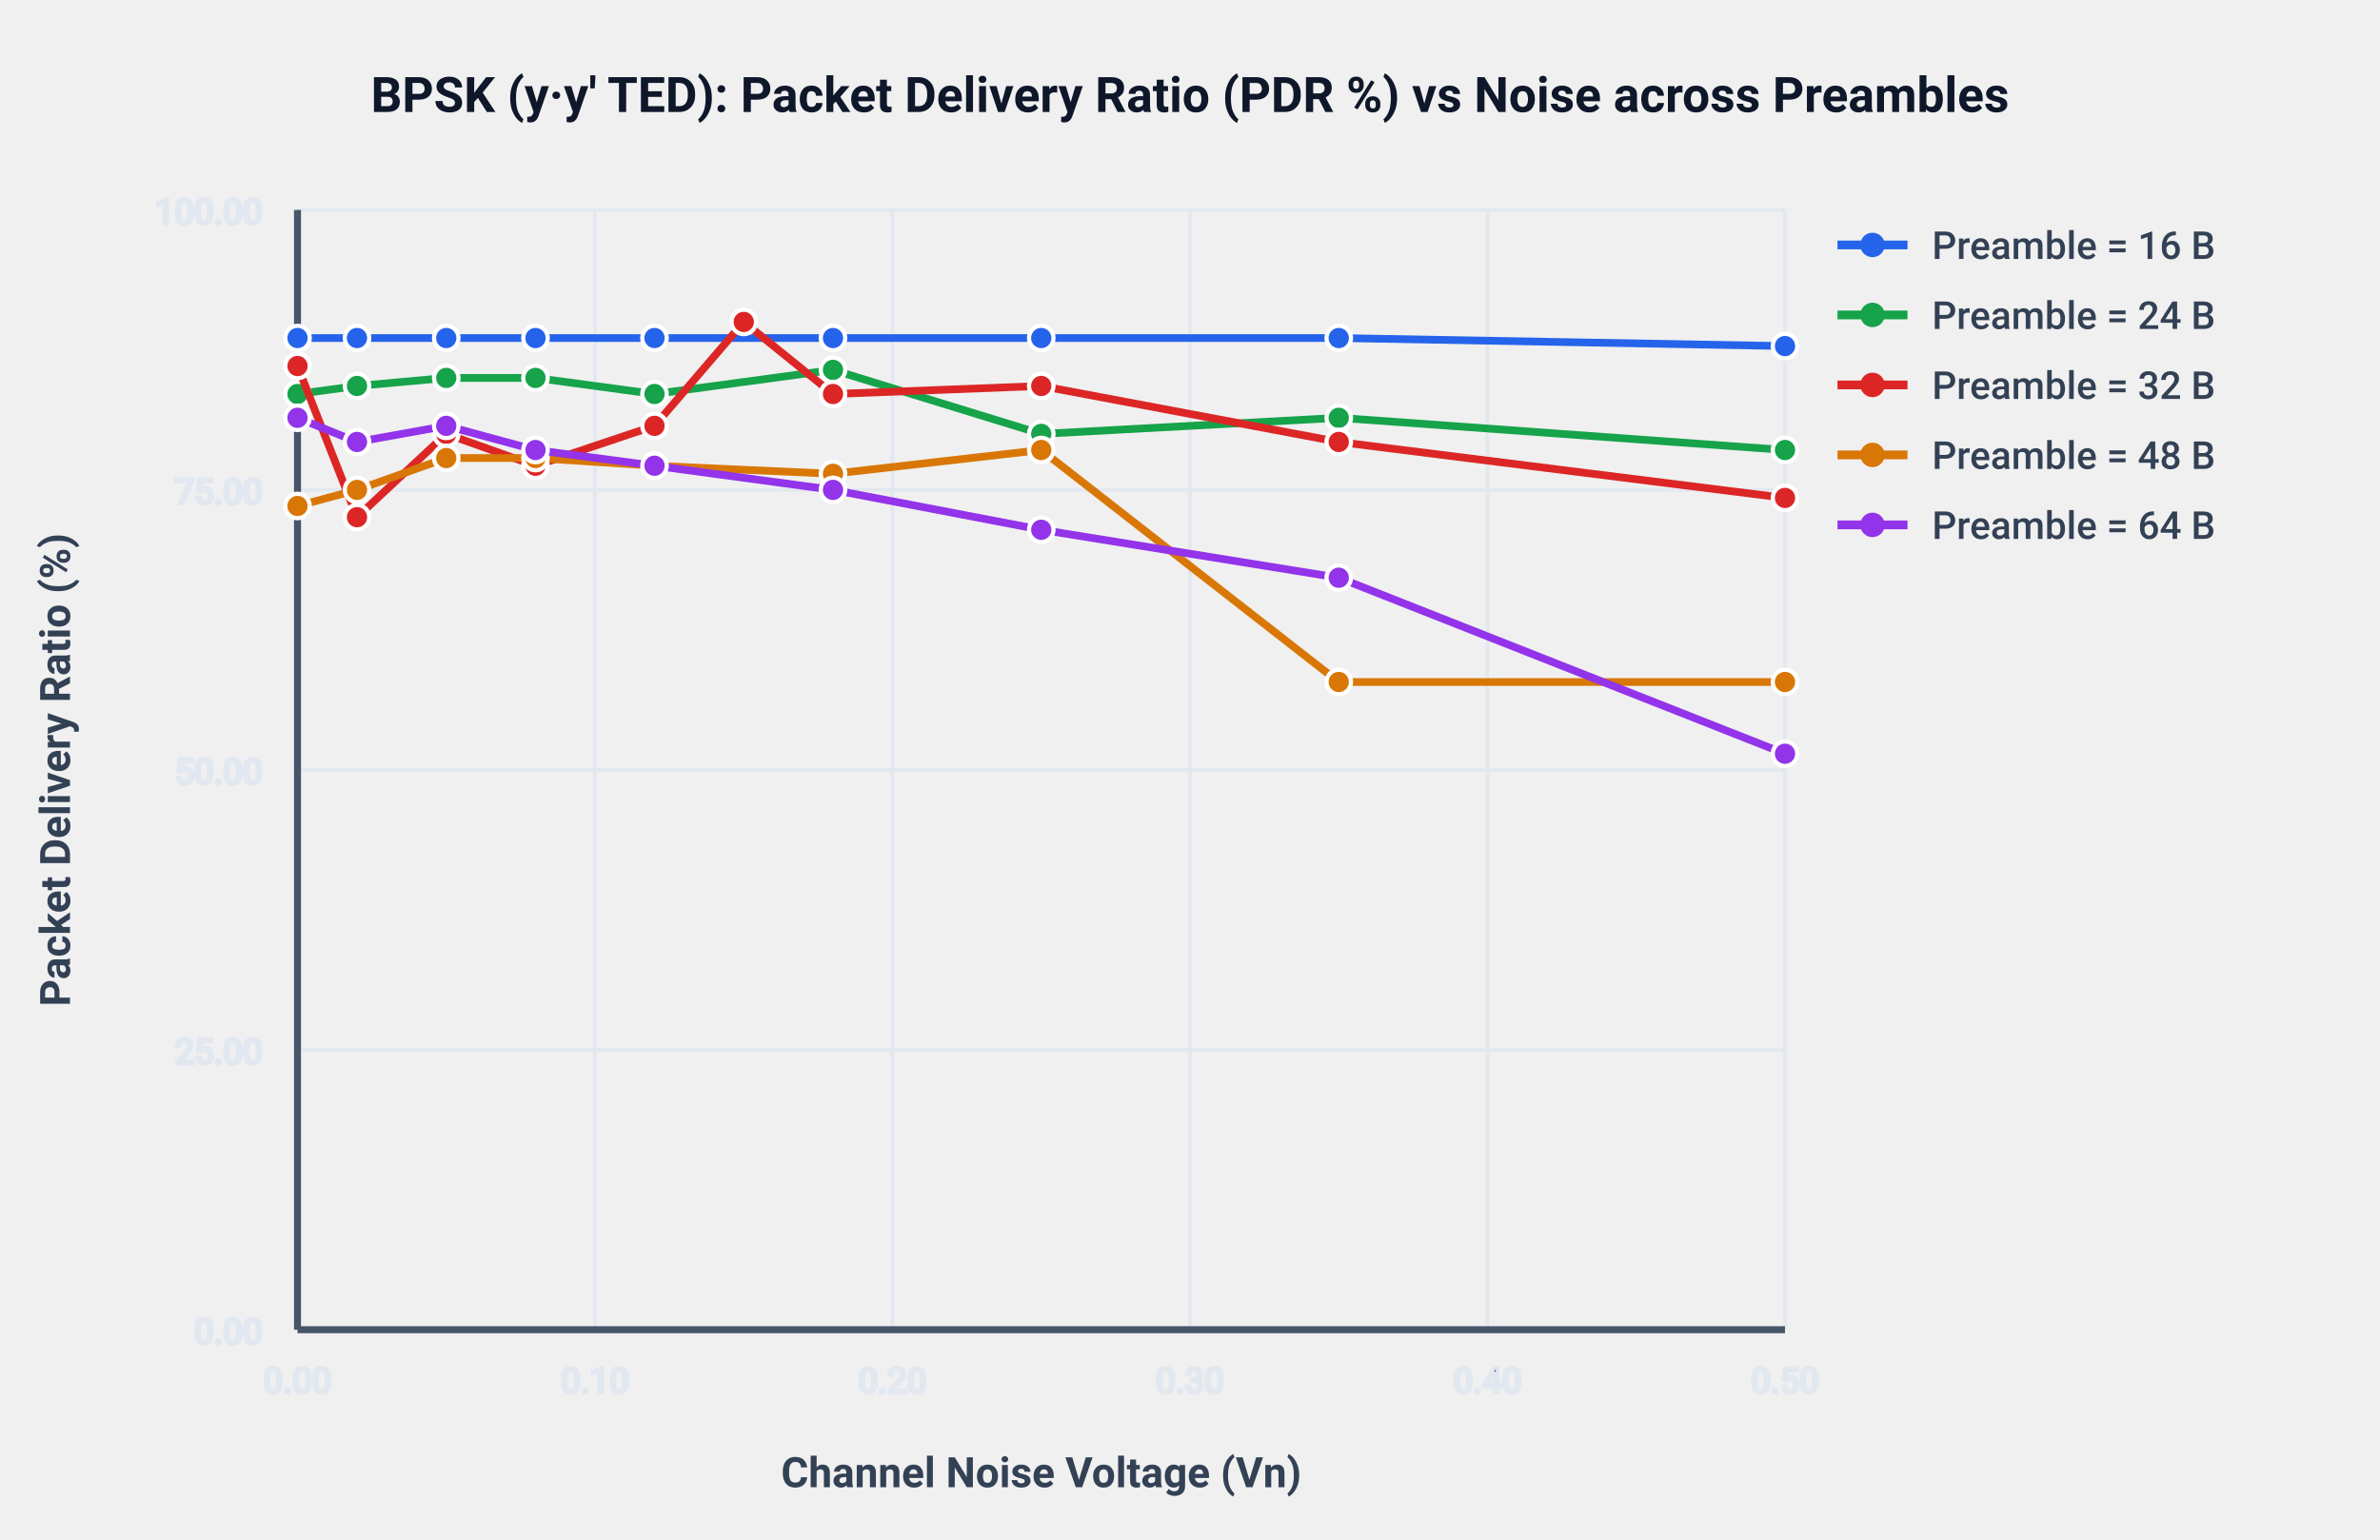
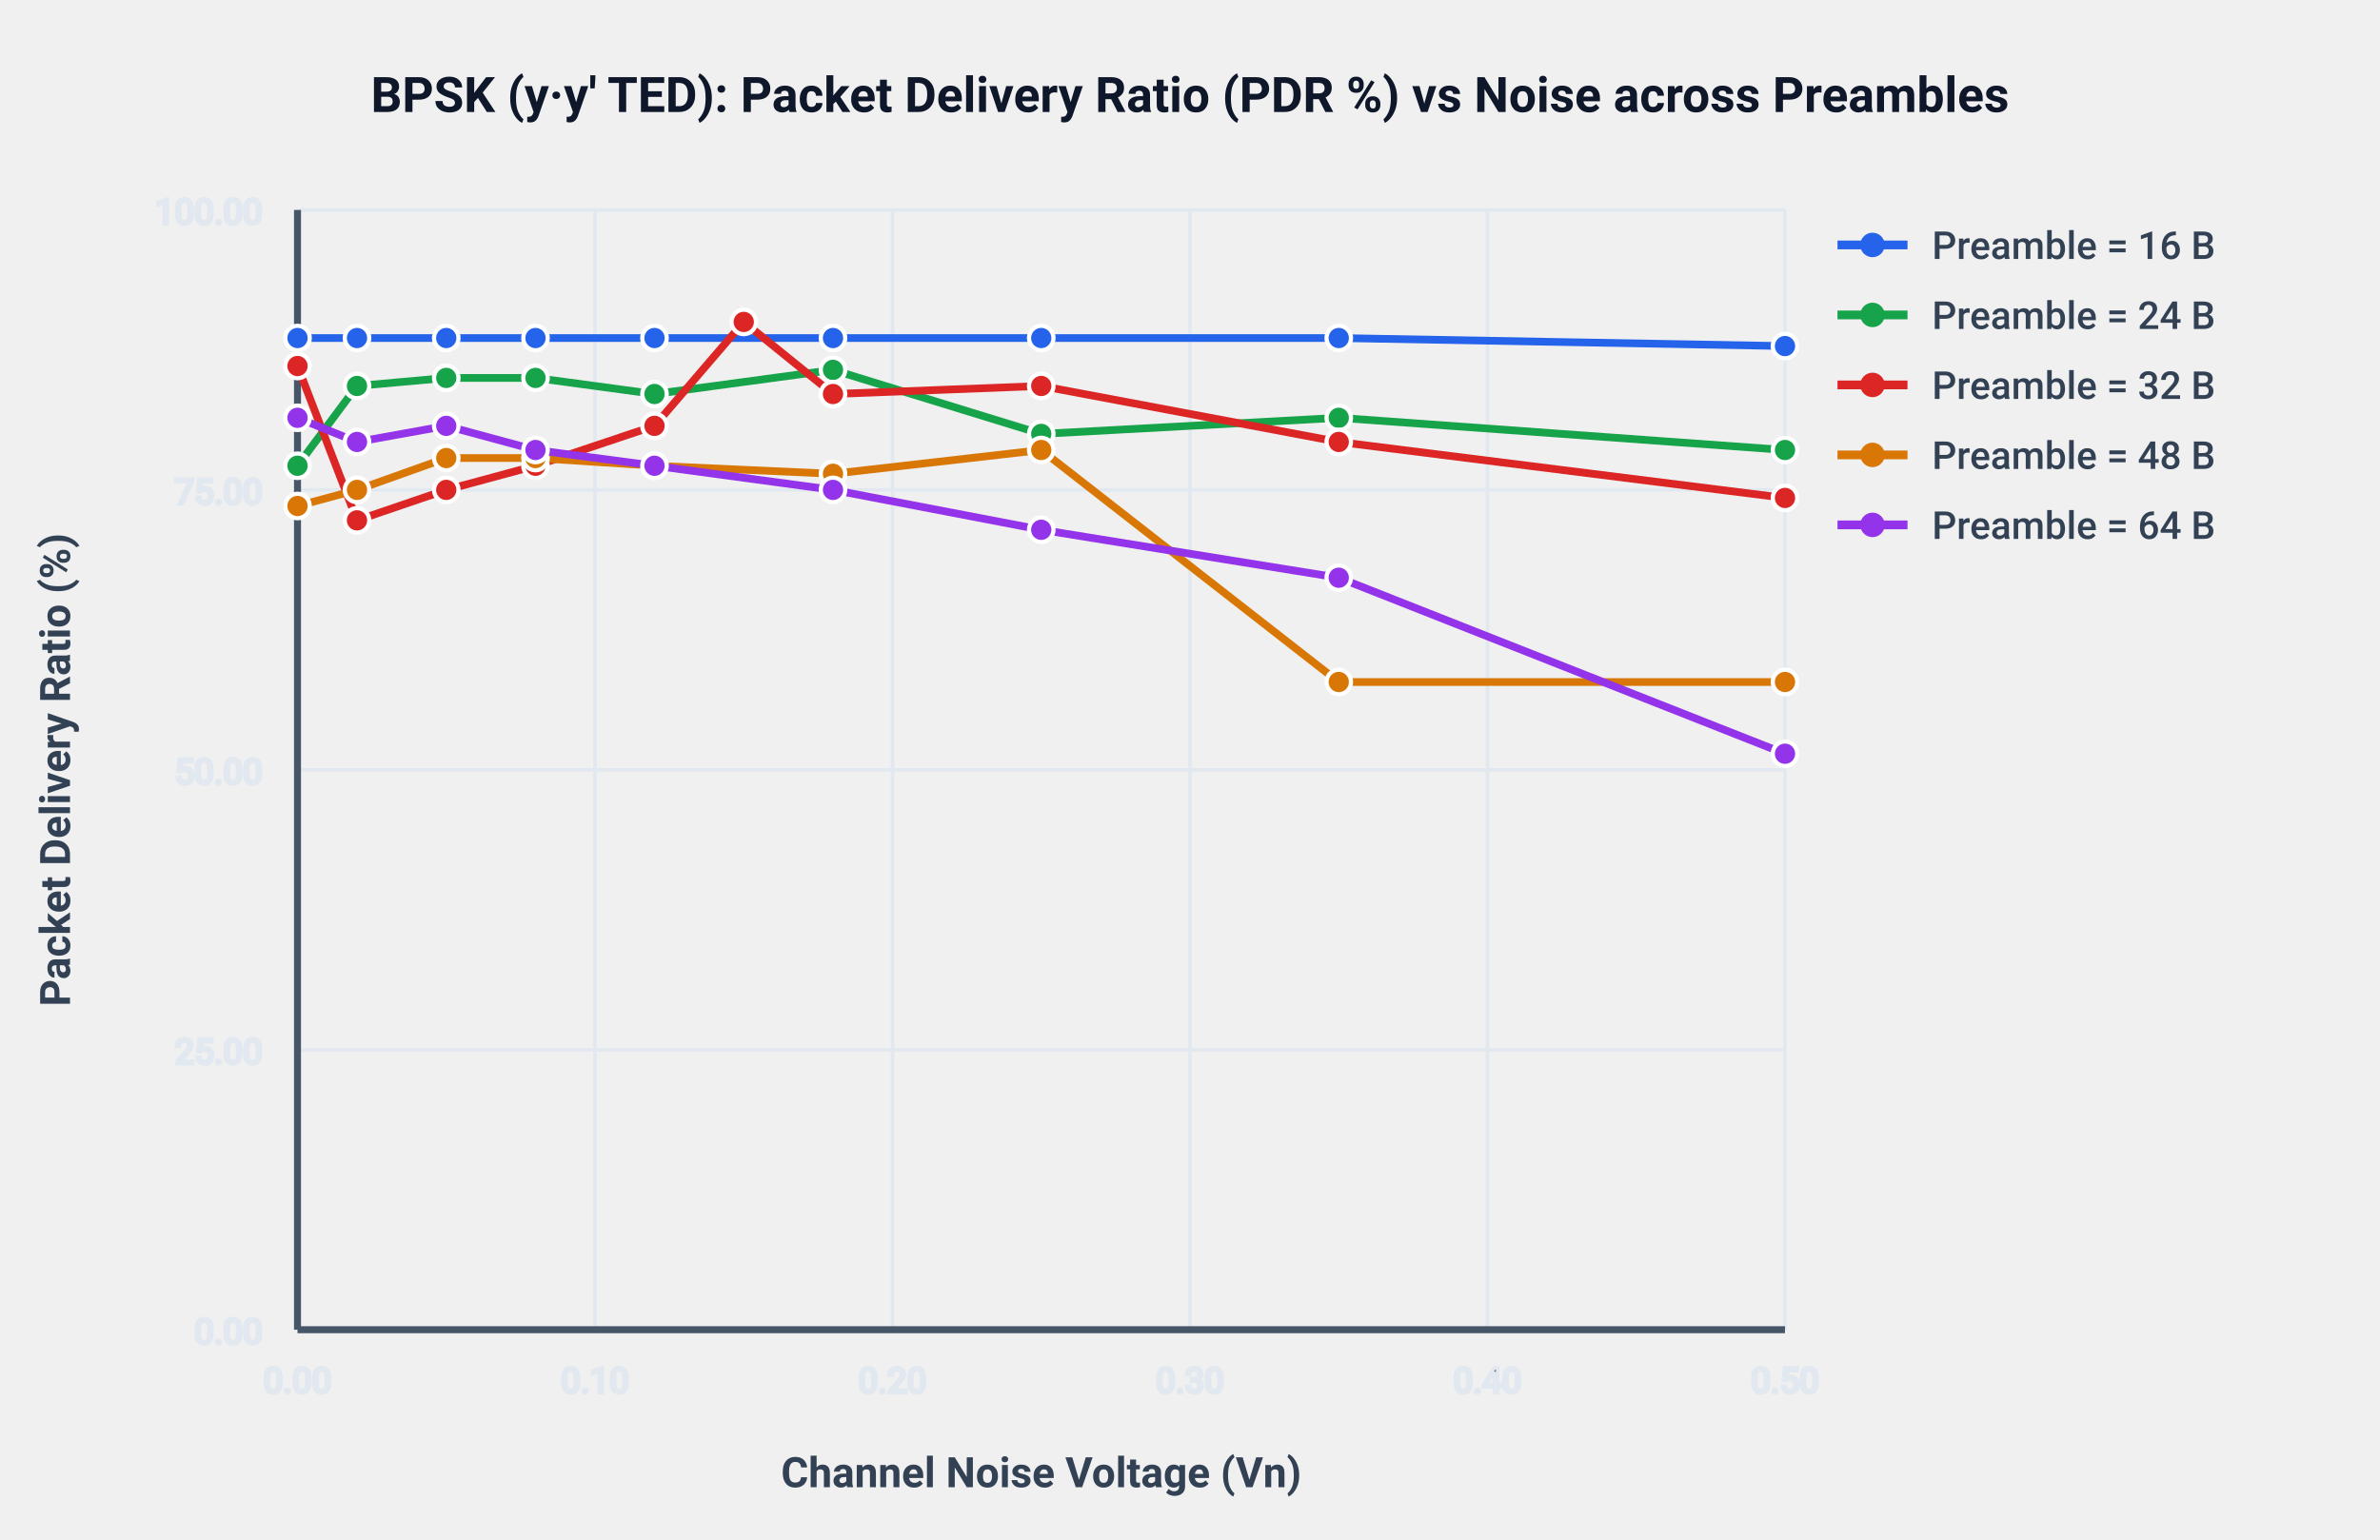
<svg xmlns="http://www.w3.org/2000/svg" viewBox="0 0 680 440" width="680" height="440" style="background:#ffffff; font-family: -apple-system, BlinkMacSystemFont, Segoe UI, Roboto, sans-serif;">
  <text x="340.0" y="32" text-anchor="middle" font-size="14" font-weight="bold" fill="#0f172a">BPSK (y·y' TED): Packet Delivery Ratio (PDR %) vs Noise across Preambles</text>
  <g stroke="#e2e8f0" stroke-width="1">
    <line x1="85" y1="380.0" x2="510" y2="380.0" />
    <text x="75" y="384.0" text-anchor="end" font-size="10" fill="#64748b">0.00</text>
    <line x1="85" y1="300.0" x2="510" y2="300.0" />
    <text x="75" y="304.0" text-anchor="end" font-size="10" fill="#64748b">25.00</text>
    <line x1="85" y1="220.0" x2="510" y2="220.0" />
    <text x="75" y="224.0" text-anchor="end" font-size="10" fill="#64748b">50.00</text>
    <line x1="85" y1="140.0" x2="510" y2="140.0" />
    <text x="75" y="144.0" text-anchor="end" font-size="10" fill="#64748b">75.00</text>
    <line x1="85" y1="60.0" x2="510" y2="60.0" />
    <text x="75" y="64.0" text-anchor="end" font-size="10" fill="#64748b">100.00</text>
    <line x1="85.0" y1="60" x2="85.0" y2="380" />
    <text x="85.0" y="398" text-anchor="middle" font-size="10" fill="#64748b">0.00</text>
    <line x1="170.0" y1="60" x2="170.0" y2="380" />
    <text x="170.0" y="398" text-anchor="middle" font-size="10" fill="#64748b">0.10</text>
    <line x1="255.0" y1="60" x2="255.0" y2="380" />
    <text x="255.0" y="398" text-anchor="middle" font-size="10" fill="#64748b">0.20</text>
    <line x1="340.0" y1="60" x2="340.0" y2="380" />
    <text x="340.0" y="398" text-anchor="middle" font-size="10" fill="#64748b">0.30</text>
    <line x1="425.0" y1="60" x2="425.0" y2="380" />
    <text x="425.0" y="398" text-anchor="middle" font-size="10" fill="#64748b">0.40</text>
    <line x1="510.0" y1="60" x2="510.0" y2="380" />
    <text x="510.0" y="398" text-anchor="middle" font-size="10" fill="#64748b">0.50</text>
  </g>
  <line x1="85" y1="380" x2="510" y2="380" stroke="#475569" stroke-width="2" />
  <line x1="85" y1="60" x2="85" y2="380" stroke="#475569" stroke-width="2" />
  <text x="297.5" y="425" text-anchor="middle" font-size="12" font-weight="600" fill="#334155">Channel Noise Voltage (Vn)</text>
  <text transform="rotate(-90)" x="-220.0" y="20" text-anchor="middle" font-size="12" font-weight="600" fill="#334155">Packet Delivery Ratio (%)</text>
  <path d="M 85.0 96.6 L 102.0 96.6 L 127.5 96.6 L 153.0 96.6 L 187.0 96.6 L 238.0 96.6 L 297.5 96.6 L 382.5 96.6 L 510.0 98.9" fill="none" stroke="#2563eb" stroke-width="2.2" />
  <circle cx="85.0" cy="96.6" r="3.5" fill="#2563eb" stroke="#ffffff" stroke-width="1.2" />
  <circle cx="102.0" cy="96.6" r="3.5" fill="#2563eb" stroke="#ffffff" stroke-width="1.2" />
  <circle cx="127.5" cy="96.6" r="3.5" fill="#2563eb" stroke="#ffffff" stroke-width="1.2" />
  <circle cx="153.0" cy="96.6" r="3.5" fill="#2563eb" stroke="#ffffff" stroke-width="1.2" />
  <circle cx="187.0" cy="96.6" r="3.5" fill="#2563eb" stroke="#ffffff" stroke-width="1.2" />
  <circle cx="238.0" cy="96.6" r="3.5" fill="#2563eb" stroke="#ffffff" stroke-width="1.2" />
  <circle cx="297.5" cy="96.6" r="3.5" fill="#2563eb" stroke="#ffffff" stroke-width="1.2" />
  <circle cx="382.5" cy="96.6" r="3.5" fill="#2563eb" stroke="#ffffff" stroke-width="1.2" />
  <circle cx="510.0" cy="98.9" r="3.5" fill="#2563eb" stroke="#ffffff" stroke-width="1.2" />
  <line x1="525" y1="70" x2="545" y2="70" stroke="#2563eb" stroke-width="2.5" />
  <circle cx="535" cy="70" r="3.5" fill="#2563eb" />
  <text x="552" y="74" font-size="11" font-weight="500" fill="#334155">Preamble = 16 B</text>
-   <path d="M 85.0 112.6 L 102.0 110.3 L 127.5 108.0 L 153.0 108.0 L 187.0 112.6 L 238.0 105.7 L 297.5 124.0 L 382.5 119.4 L 510.0 128.6" fill="none" stroke="#16a34a" stroke-width="2.2" />
-   <circle cx="85.0" cy="112.6" r="3.5" fill="#16a34a" stroke="#ffffff" stroke-width="1.2" />
+   <path d="M 85.0 133.1 L 102.0 110.3 L 127.5 108.0 L 153.0 108.0 L 187.0 112.6 L 238.0 105.7 L 297.5 124.0 L 382.5 119.4 L 510.0 128.6" fill="none" stroke="#16a34a" stroke-width="2.2" />
+   <circle cx="85.0" cy="133.1" r="3.5" fill="#16a34a" stroke="#ffffff" stroke-width="1.2" />
  <circle cx="102.0" cy="110.3" r="3.5" fill="#16a34a" stroke="#ffffff" stroke-width="1.2" />
  <circle cx="127.5" cy="108.0" r="3.5" fill="#16a34a" stroke="#ffffff" stroke-width="1.2" />
  <circle cx="153.0" cy="108.0" r="3.5" fill="#16a34a" stroke="#ffffff" stroke-width="1.2" />
  <circle cx="187.0" cy="112.6" r="3.5" fill="#16a34a" stroke="#ffffff" stroke-width="1.2" />
  <circle cx="238.0" cy="105.7" r="3.5" fill="#16a34a" stroke="#ffffff" stroke-width="1.2" />
  <circle cx="297.5" cy="124.0" r="3.5" fill="#16a34a" stroke="#ffffff" stroke-width="1.2" />
  <circle cx="382.5" cy="119.4" r="3.5" fill="#16a34a" stroke="#ffffff" stroke-width="1.2" />
  <circle cx="510.0" cy="128.6" r="3.5" fill="#16a34a" stroke="#ffffff" stroke-width="1.2" />
  <line x1="525" y1="90" x2="545" y2="90" stroke="#16a34a" stroke-width="2.5" />
  <circle cx="535" cy="90" r="3.5" fill="#16a34a" />
  <text x="552" y="94" font-size="11" font-weight="500" fill="#334155">Preamble = 24 B</text>
-   <path d="M 85.0 104.6 L 102.0 147.8 L 127.5 124.0 L 153.0 133.1 L 187.0 121.7 L 212.5 92.0 L 238.0 112.6 L 297.5 110.3 L 382.5 126.3 L 510.0 142.3" fill="none" stroke="#dc2626" stroke-width="2.2" />
+   <path d="M 85.0 104.6 L 102.0 148.7 L 127.5 140.0 L 153.0 133.1 L 187.0 121.7 L 212.5 92.0 L 238.0 112.6 L 297.5 110.3 L 382.5 126.3 L 510.0 142.3" fill="none" stroke="#dc2626" stroke-width="2.2" />
  <circle cx="85.0" cy="104.6" r="3.5" fill="#dc2626" stroke="#ffffff" stroke-width="1.2" />
-   <circle cx="102.0" cy="147.8" r="3.5" fill="#dc2626" stroke="#ffffff" stroke-width="1.2" />
-   <circle cx="127.5" cy="124.0" r="3.5" fill="#dc2626" stroke="#ffffff" stroke-width="1.2" />
+   <circle cx="102.0" cy="148.7" r="3.5" fill="#dc2626" stroke="#ffffff" stroke-width="1.2" />
+   <circle cx="127.5" cy="140.0" r="3.5" fill="#dc2626" stroke="#ffffff" stroke-width="1.2" />
  <circle cx="153.0" cy="133.1" r="3.5" fill="#dc2626" stroke="#ffffff" stroke-width="1.2" />
  <circle cx="187.0" cy="121.7" r="3.5" fill="#dc2626" stroke="#ffffff" stroke-width="1.2" />
  <circle cx="212.5" cy="92.0" r="3.5" fill="#dc2626" stroke="#ffffff" stroke-width="1.2" />
  <circle cx="238.0" cy="112.6" r="3.5" fill="#dc2626" stroke="#ffffff" stroke-width="1.2" />
  <circle cx="297.5" cy="110.3" r="3.5" fill="#dc2626" stroke="#ffffff" stroke-width="1.2" />
  <circle cx="382.5" cy="126.3" r="3.5" fill="#dc2626" stroke="#ffffff" stroke-width="1.2" />
  <circle cx="510.0" cy="142.3" r="3.5" fill="#dc2626" stroke="#ffffff" stroke-width="1.2" />
  <line x1="525" y1="110" x2="545" y2="110" stroke="#dc2626" stroke-width="2.5" />
  <circle cx="535" cy="110" r="3.5" fill="#dc2626" />
  <text x="552" y="114" font-size="11" font-weight="500" fill="#334155">Preamble = 32 B</text>
  <path d="M 85.0 144.6 L 102.0 140.0 L 127.5 130.9 L 153.0 130.9 L 187.0 133.1 L 238.0 135.4 L 297.5 128.6 L 382.5 194.9 L 510.0 194.9" fill="none" stroke="#d97706" stroke-width="2.2" />
  <circle cx="85.0" cy="144.6" r="3.5" fill="#d97706" stroke="#ffffff" stroke-width="1.2" />
  <circle cx="102.0" cy="140.0" r="3.5" fill="#d97706" stroke="#ffffff" stroke-width="1.2" />
  <circle cx="127.5" cy="130.9" r="3.5" fill="#d97706" stroke="#ffffff" stroke-width="1.2" />
  <circle cx="153.0" cy="130.9" r="3.5" fill="#d97706" stroke="#ffffff" stroke-width="1.2" />
  <circle cx="187.0" cy="133.1" r="3.5" fill="#d97706" stroke="#ffffff" stroke-width="1.2" />
  <circle cx="238.0" cy="135.4" r="3.5" fill="#d97706" stroke="#ffffff" stroke-width="1.2" />
  <circle cx="297.5" cy="128.6" r="3.5" fill="#d97706" stroke="#ffffff" stroke-width="1.2" />
  <circle cx="382.5" cy="194.9" r="3.5" fill="#d97706" stroke="#ffffff" stroke-width="1.2" />
  <circle cx="510.0" cy="194.9" r="3.5" fill="#d97706" stroke="#ffffff" stroke-width="1.2" />
  <line x1="525" y1="130" x2="545" y2="130" stroke="#d97706" stroke-width="2.5" />
  <circle cx="535" cy="130" r="3.5" fill="#d97706" />
  <text x="552" y="134" font-size="11" font-weight="500" fill="#334155">Preamble = 48 B</text>
  <path d="M 85.0 119.4 L 102.0 126.3 L 127.5 121.7 L 153.0 128.6 L 187.0 133.1 L 238.0 140.0 L 297.5 151.4 L 382.5 165.1 L 510.0 215.4" fill="none" stroke="#9333ea" stroke-width="2.2" />
  <circle cx="85.0" cy="119.4" r="3.5" fill="#9333ea" stroke="#ffffff" stroke-width="1.2" />
  <circle cx="102.0" cy="126.3" r="3.5" fill="#9333ea" stroke="#ffffff" stroke-width="1.2" />
  <circle cx="127.5" cy="121.7" r="3.5" fill="#9333ea" stroke="#ffffff" stroke-width="1.2" />
  <circle cx="153.0" cy="128.6" r="3.5" fill="#9333ea" stroke="#ffffff" stroke-width="1.2" />
  <circle cx="187.0" cy="133.1" r="3.5" fill="#9333ea" stroke="#ffffff" stroke-width="1.2" />
  <circle cx="238.0" cy="140.0" r="3.5" fill="#9333ea" stroke="#ffffff" stroke-width="1.2" />
  <circle cx="297.5" cy="151.4" r="3.5" fill="#9333ea" stroke="#ffffff" stroke-width="1.2" />
  <circle cx="382.5" cy="165.1" r="3.5" fill="#9333ea" stroke="#ffffff" stroke-width="1.2" />
  <circle cx="510.0" cy="215.4" r="3.5" fill="#9333ea" stroke="#ffffff" stroke-width="1.2" />
  <line x1="525" y1="150" x2="545" y2="150" stroke="#9333ea" stroke-width="2.5" />
  <circle cx="535" cy="150" r="3.5" fill="#9333ea" />
  <text x="552" y="154" font-size="11" font-weight="500" fill="#334155">Preamble = 64 B</text>
</svg>
